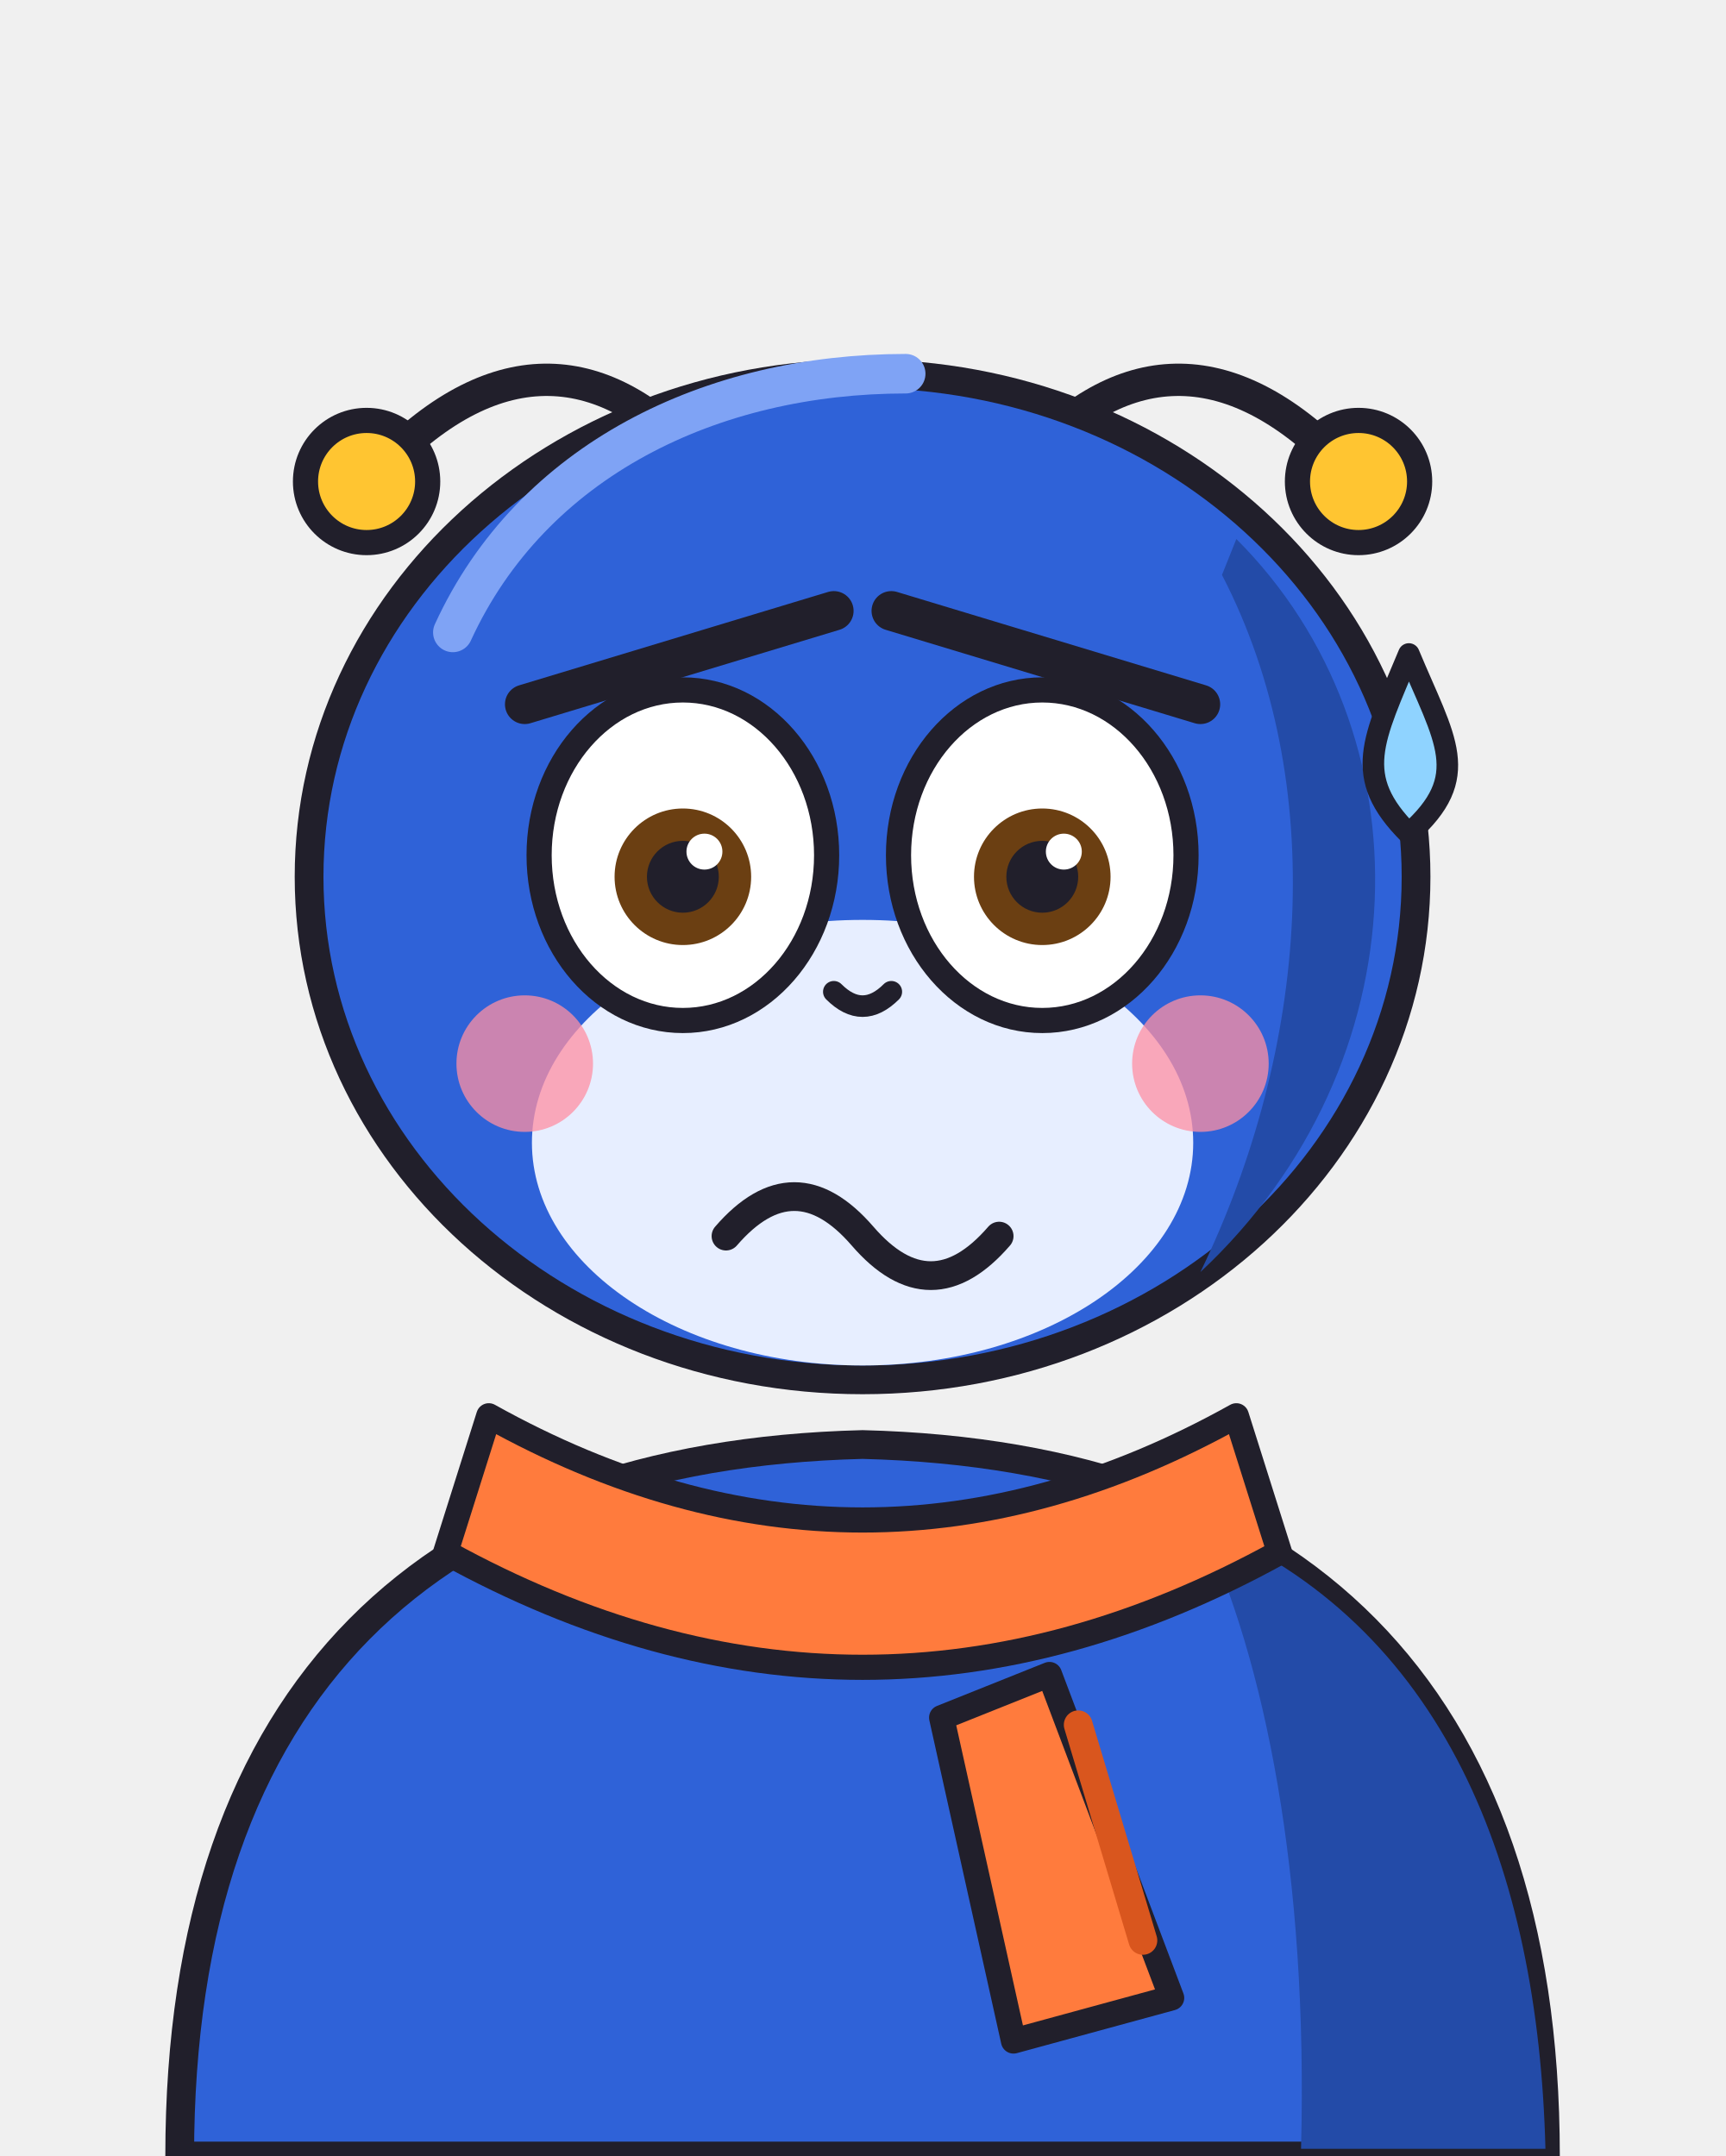
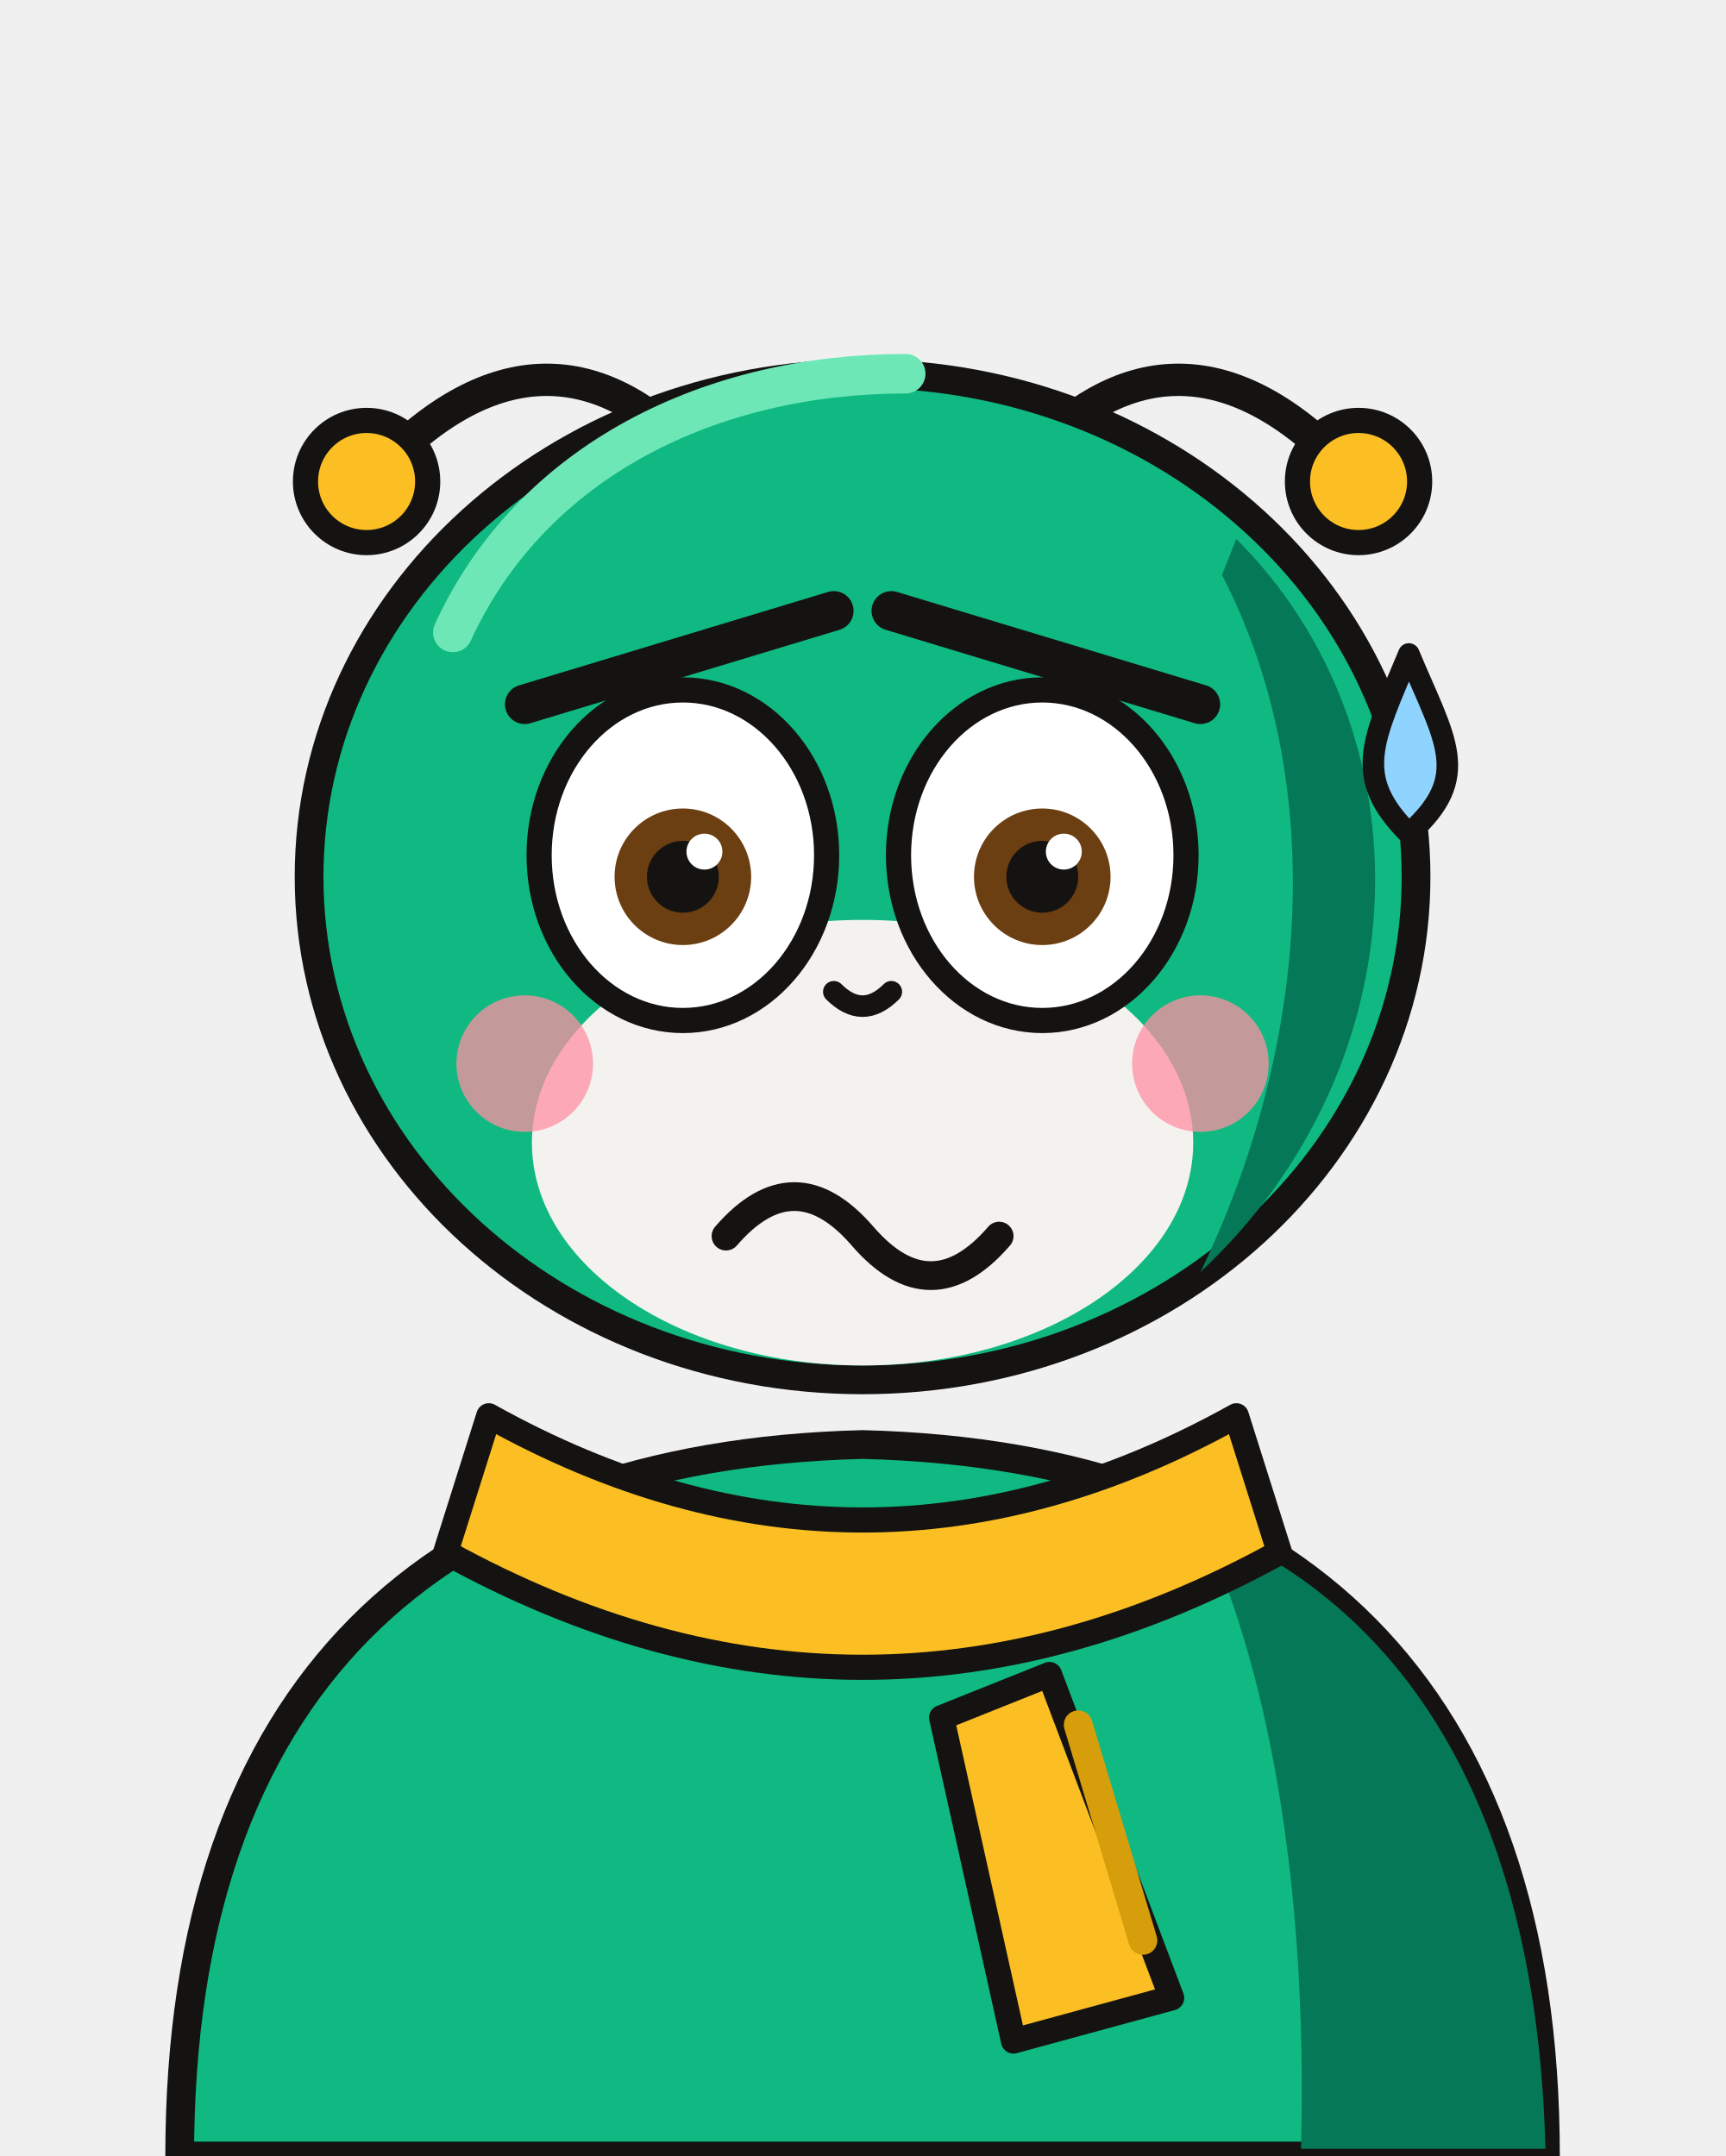
<svg xmlns="http://www.w3.org/2000/svg" width="480" height="600" viewBox="0 0 480 600" stroke-linejoin="round" stroke-linecap="round">
-   <path d="M50 600 C50 470 120 405 240 402 C360 405 430 470 430 600 Z" fill="#2F62D8" stroke="#211F2B" stroke-width="8" />
-   <path d="M334 424 C402 452 428 520 430 598 L362 598 C364 522 352 462 334 424 Z" fill="#234BA8" />
-   <path d="M136 394 Q240 452 344 394 L356 432 Q240 496 124 432 Z" fill="#FF7B3D" stroke="#211F2B" stroke-width="7" />
-   <path d="M292 466 L326 556 L282 568 L262 478 Z" fill="#FF7B3D" stroke="#211F2B" stroke-width="7" />
-   <path d="M300 480 L318 540" stroke="#D9561E" stroke-width="8" fill="none" />
+   <path d="M50 600 C50 470 120 405 240 402 C360 405 430 470 430 600 Z" fill="#10B981" stroke="#151311" stroke-width="8" />
+   <path d="M334 424 C402 452 428 520 430 598 L362 598 C364 522 352 462 334 424 Z" fill="#047857" />
+   <path d="M136 394 Q240 452 344 394 L356 432 Q240 496 124 432 Z" fill="#FBBF24" stroke="#151311" stroke-width="7" />
+   <path d="M292 466 L326 556 L282 568 L262 478 Z" fill="#FBBF24" stroke="#151311" stroke-width="7" />
+   <path d="M300 480 L318 540" stroke="#D69E0B" stroke-width="8" fill="none" />
  <g transform="">
-     <path d="M196 130 C170 100 140 96 108 128" fill="none" stroke="#211F2B" stroke-width="9" />
-     <circle cx="102" cy="134" r="17" fill="#FFC531" stroke="#211F2B" stroke-width="7" />
-     <path d="M284 130 C310 100 340 96 372 128" fill="none" stroke="#211F2B" stroke-width="9" />
-     <circle cx="378" cy="134" r="17" fill="#FFC531" stroke="#211F2B" stroke-width="7" />
-     <ellipse cx="240" cy="244" rx="154" ry="140" fill="#2F62D8" stroke="#211F2B" stroke-width="8" />
-     <path d="M344 150 C398 204 396 296 334 354 C364 292 370 218 340 160 Z" fill="#234BA8" />
-     <path d="M126 176 C148 128 198 104 252 104" fill="none" stroke="#7FA3F5" stroke-width="11" />
-     <ellipse cx="240" cy="318" rx="92" ry="62" fill="#E7EEFF" />
+     <path d="M196 130 C170 100 140 96 108 128" fill="none" stroke="#151311" stroke-width="9" />
+     <circle cx="102" cy="134" r="17" fill="#FBBF24" stroke="#151311" stroke-width="7" />
+     <path d="M284 130 C310 100 340 96 372 128" fill="none" stroke="#151311" stroke-width="9" />
+     <circle cx="378" cy="134" r="17" fill="#FBBF24" stroke="#151311" stroke-width="7" />
+     <ellipse cx="240" cy="244" rx="154" ry="140" fill="#10B981" stroke="#151311" stroke-width="8" />
+     <path d="M344 150 C398 204 396 296 334 354 C364 292 370 218 340 160 Z" fill="#047857" />
+     <path d="M126 176 C148 128 198 104 252 104" fill="none" stroke="#6EE7B7" stroke-width="11" />
+     <ellipse cx="240" cy="318" rx="92" ry="62" fill="#F4F2EE" />
    <circle cx="146" cy="296" r="19" fill="#FF8FA3" fill-opacity=".75" />
    <circle cx="334" cy="296" r="19" fill="#FF8FA3" fill-opacity=".75" />
-     <ellipse cx="190" cy="238" rx="40" ry="46" fill="#FFFFFF" stroke="#211F2B" stroke-width="7" />
+     <ellipse cx="190" cy="238" rx="40" ry="46" fill="#FFFFFF" stroke="#151311" stroke-width="7" />
    <circle cx="190" cy="244" r="19" fill="#6B3F12" />
-     <circle cx="190" cy="244" r="10" fill="#211F2B" />
+     <circle cx="190" cy="244" r="10" fill="#151311" />
    <circle cx="196" cy="237" r="5" fill="#FFFFFF" />
-     <ellipse cx="290" cy="238" rx="40" ry="46" fill="#FFFFFF" stroke="#211F2B" stroke-width="7" />
+     <ellipse cx="290" cy="238" rx="40" ry="46" fill="#FFFFFF" stroke="#151311" stroke-width="7" />
    <circle cx="290" cy="244" r="19" fill="#6B3F12" />
-     <circle cx="290" cy="244" r="10" fill="#211F2B" />
+     <circle cx="290" cy="244" r="10" fill="#151311" />
    <circle cx="296" cy="237" r="5" fill="#FFFFFF" />
-     <path d="M146 196 L232 170" fill="none" stroke="#211F2B" stroke-width="11" />
-     <path d="M248 170 L334 196" fill="none" stroke="#211F2B" stroke-width="11" />
-     <path d="M232 276 Q240 284 248 276" fill="none" stroke="#211F2B" stroke-width="6" />
-     <path d="M202 344 Q221 322 240 344 T278 344" fill="none" stroke="#211F2B" stroke-width="8" />
-     <path d="M392 182 C382 206 376 216 392 232 C410 216 402 206 392 182 Z" fill="#8FD3FF" stroke="#211F2B" stroke-width="6" />
+     <path d="M146 196 L232 170" fill="none" stroke="#151311" stroke-width="11" />
+     <path d="M248 170 L334 196" fill="none" stroke="#151311" stroke-width="11" />
+     <path d="M232 276 Q240 284 248 276" fill="none" stroke="#151311" stroke-width="6" />
+     <path d="M202 344 Q221 322 240 344 T278 344" fill="none" stroke="#151311" stroke-width="8" />
+     <path d="M392 182 C382 206 376 216 392 232 C410 216 402 206 392 182 Z" fill="#8FD3FF" stroke="#151311" stroke-width="6" />
  </g>
</svg>
